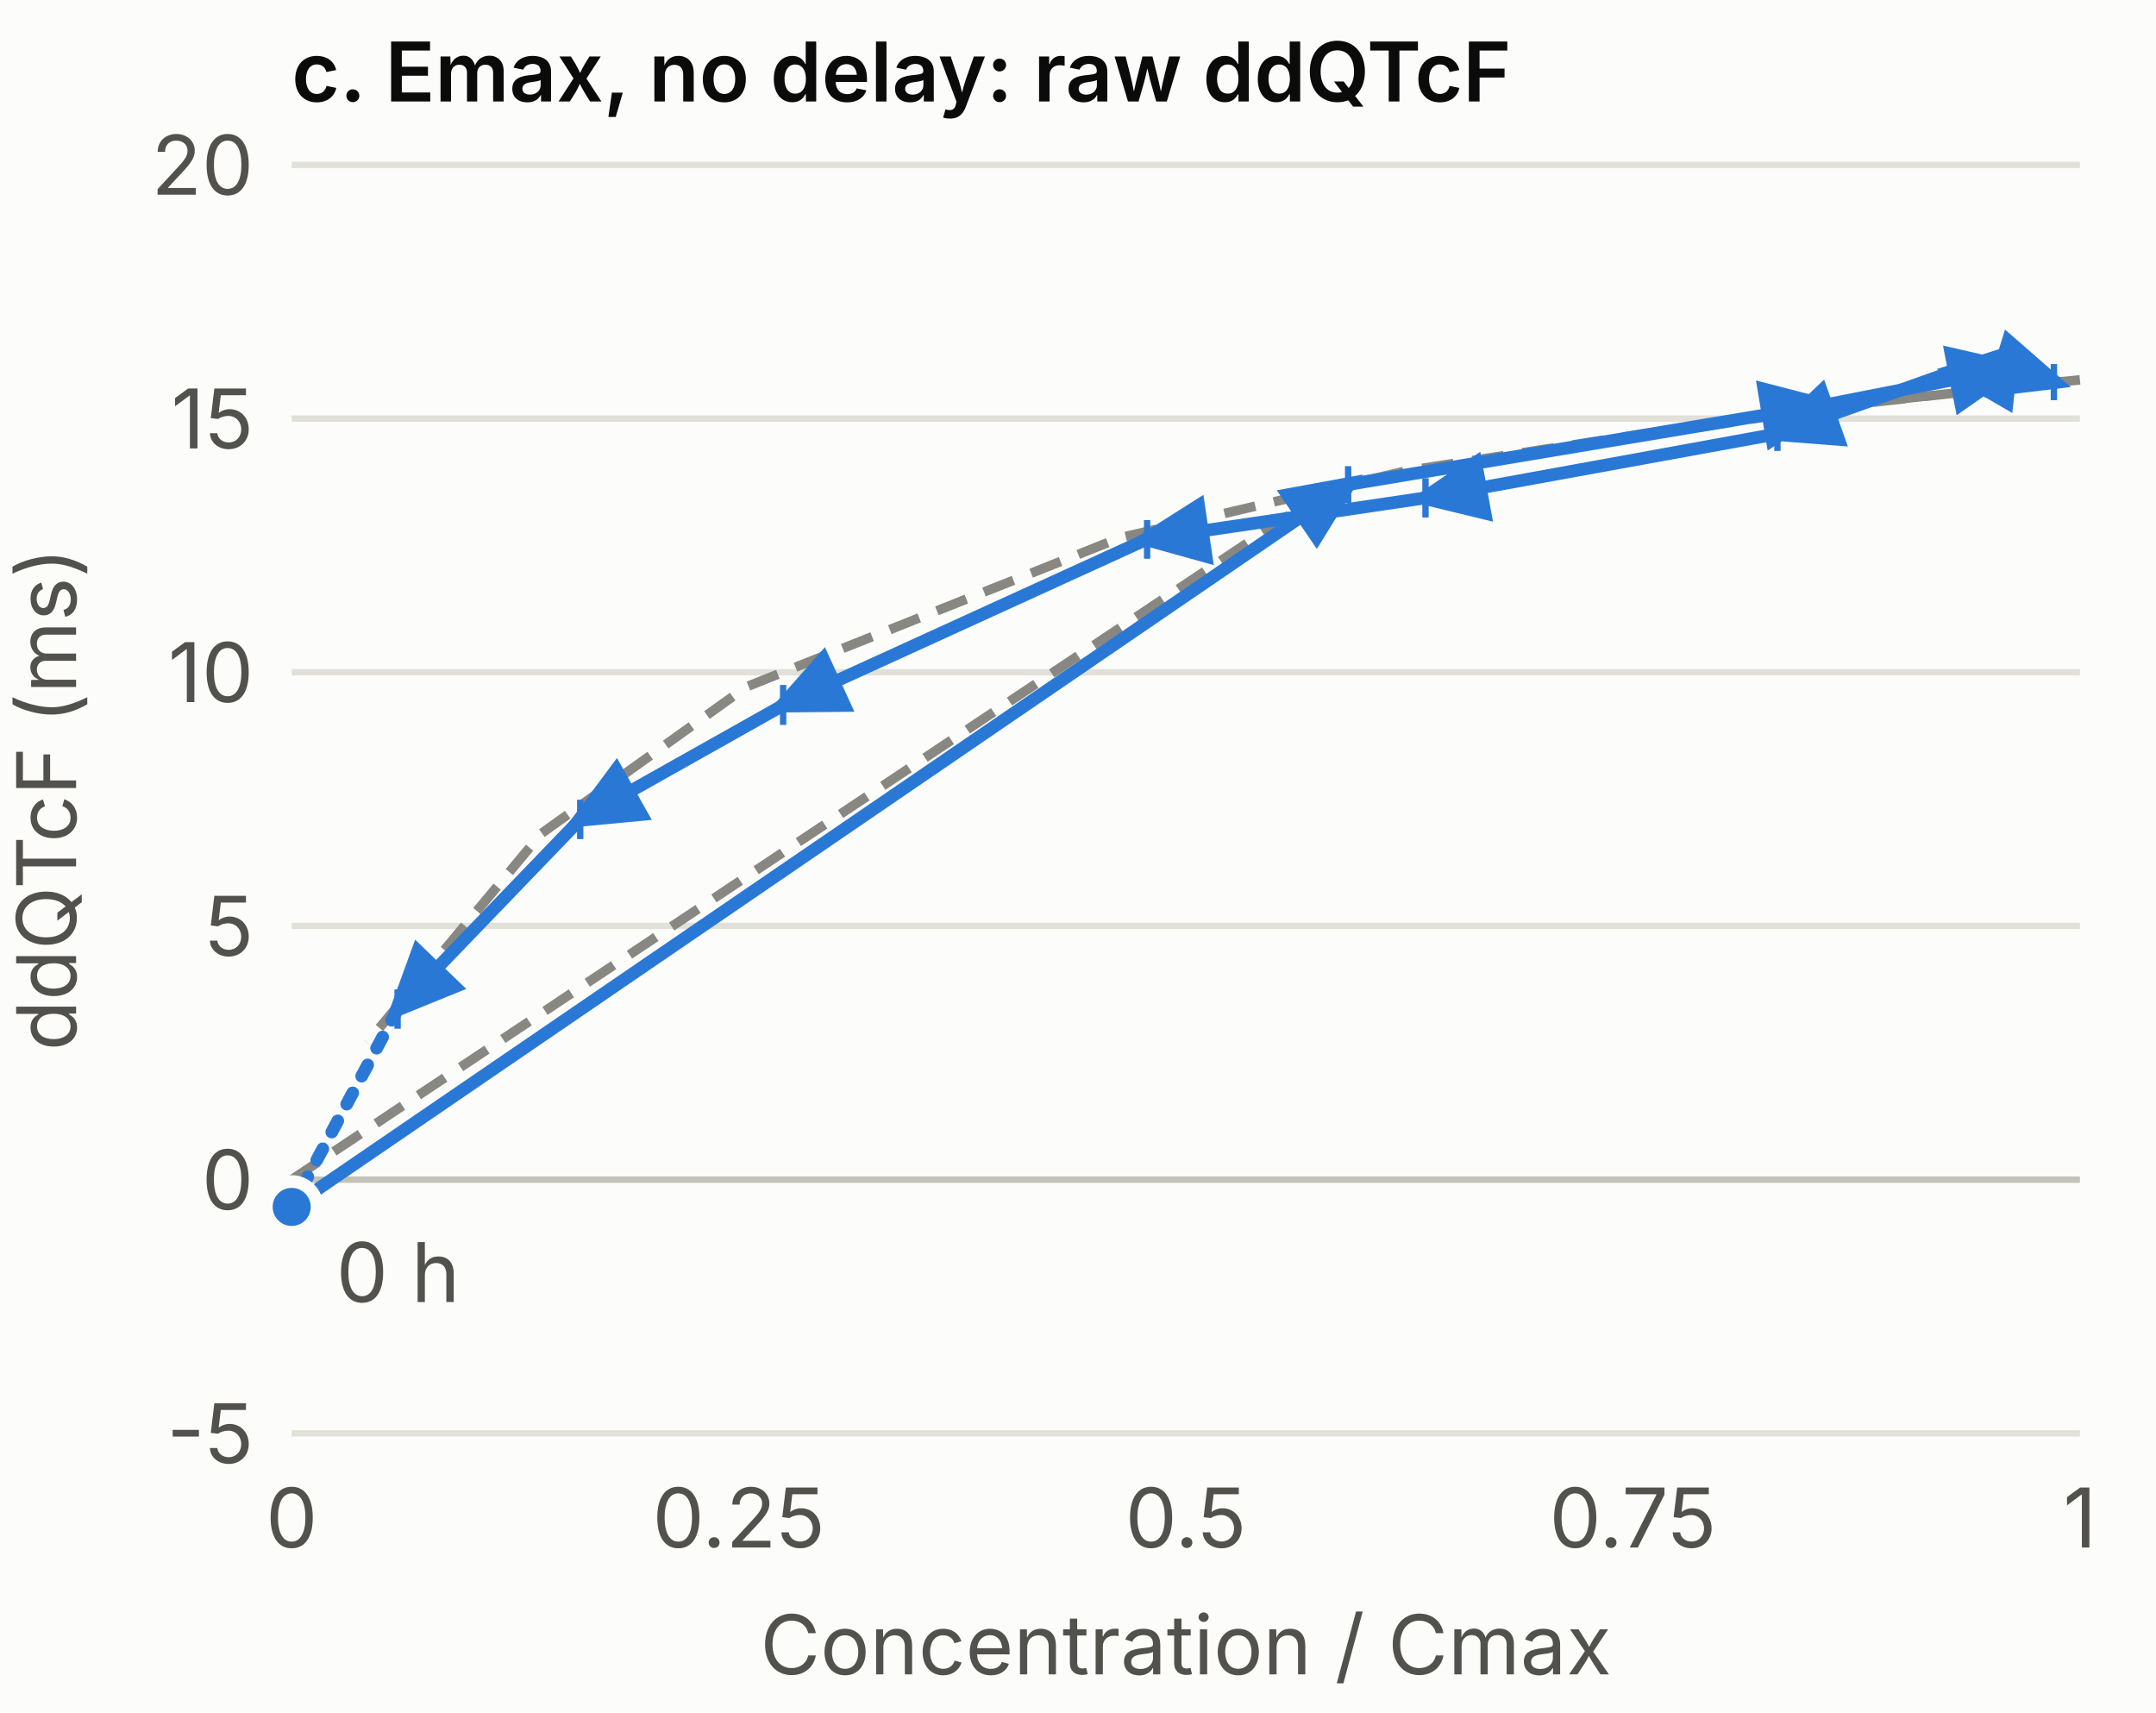
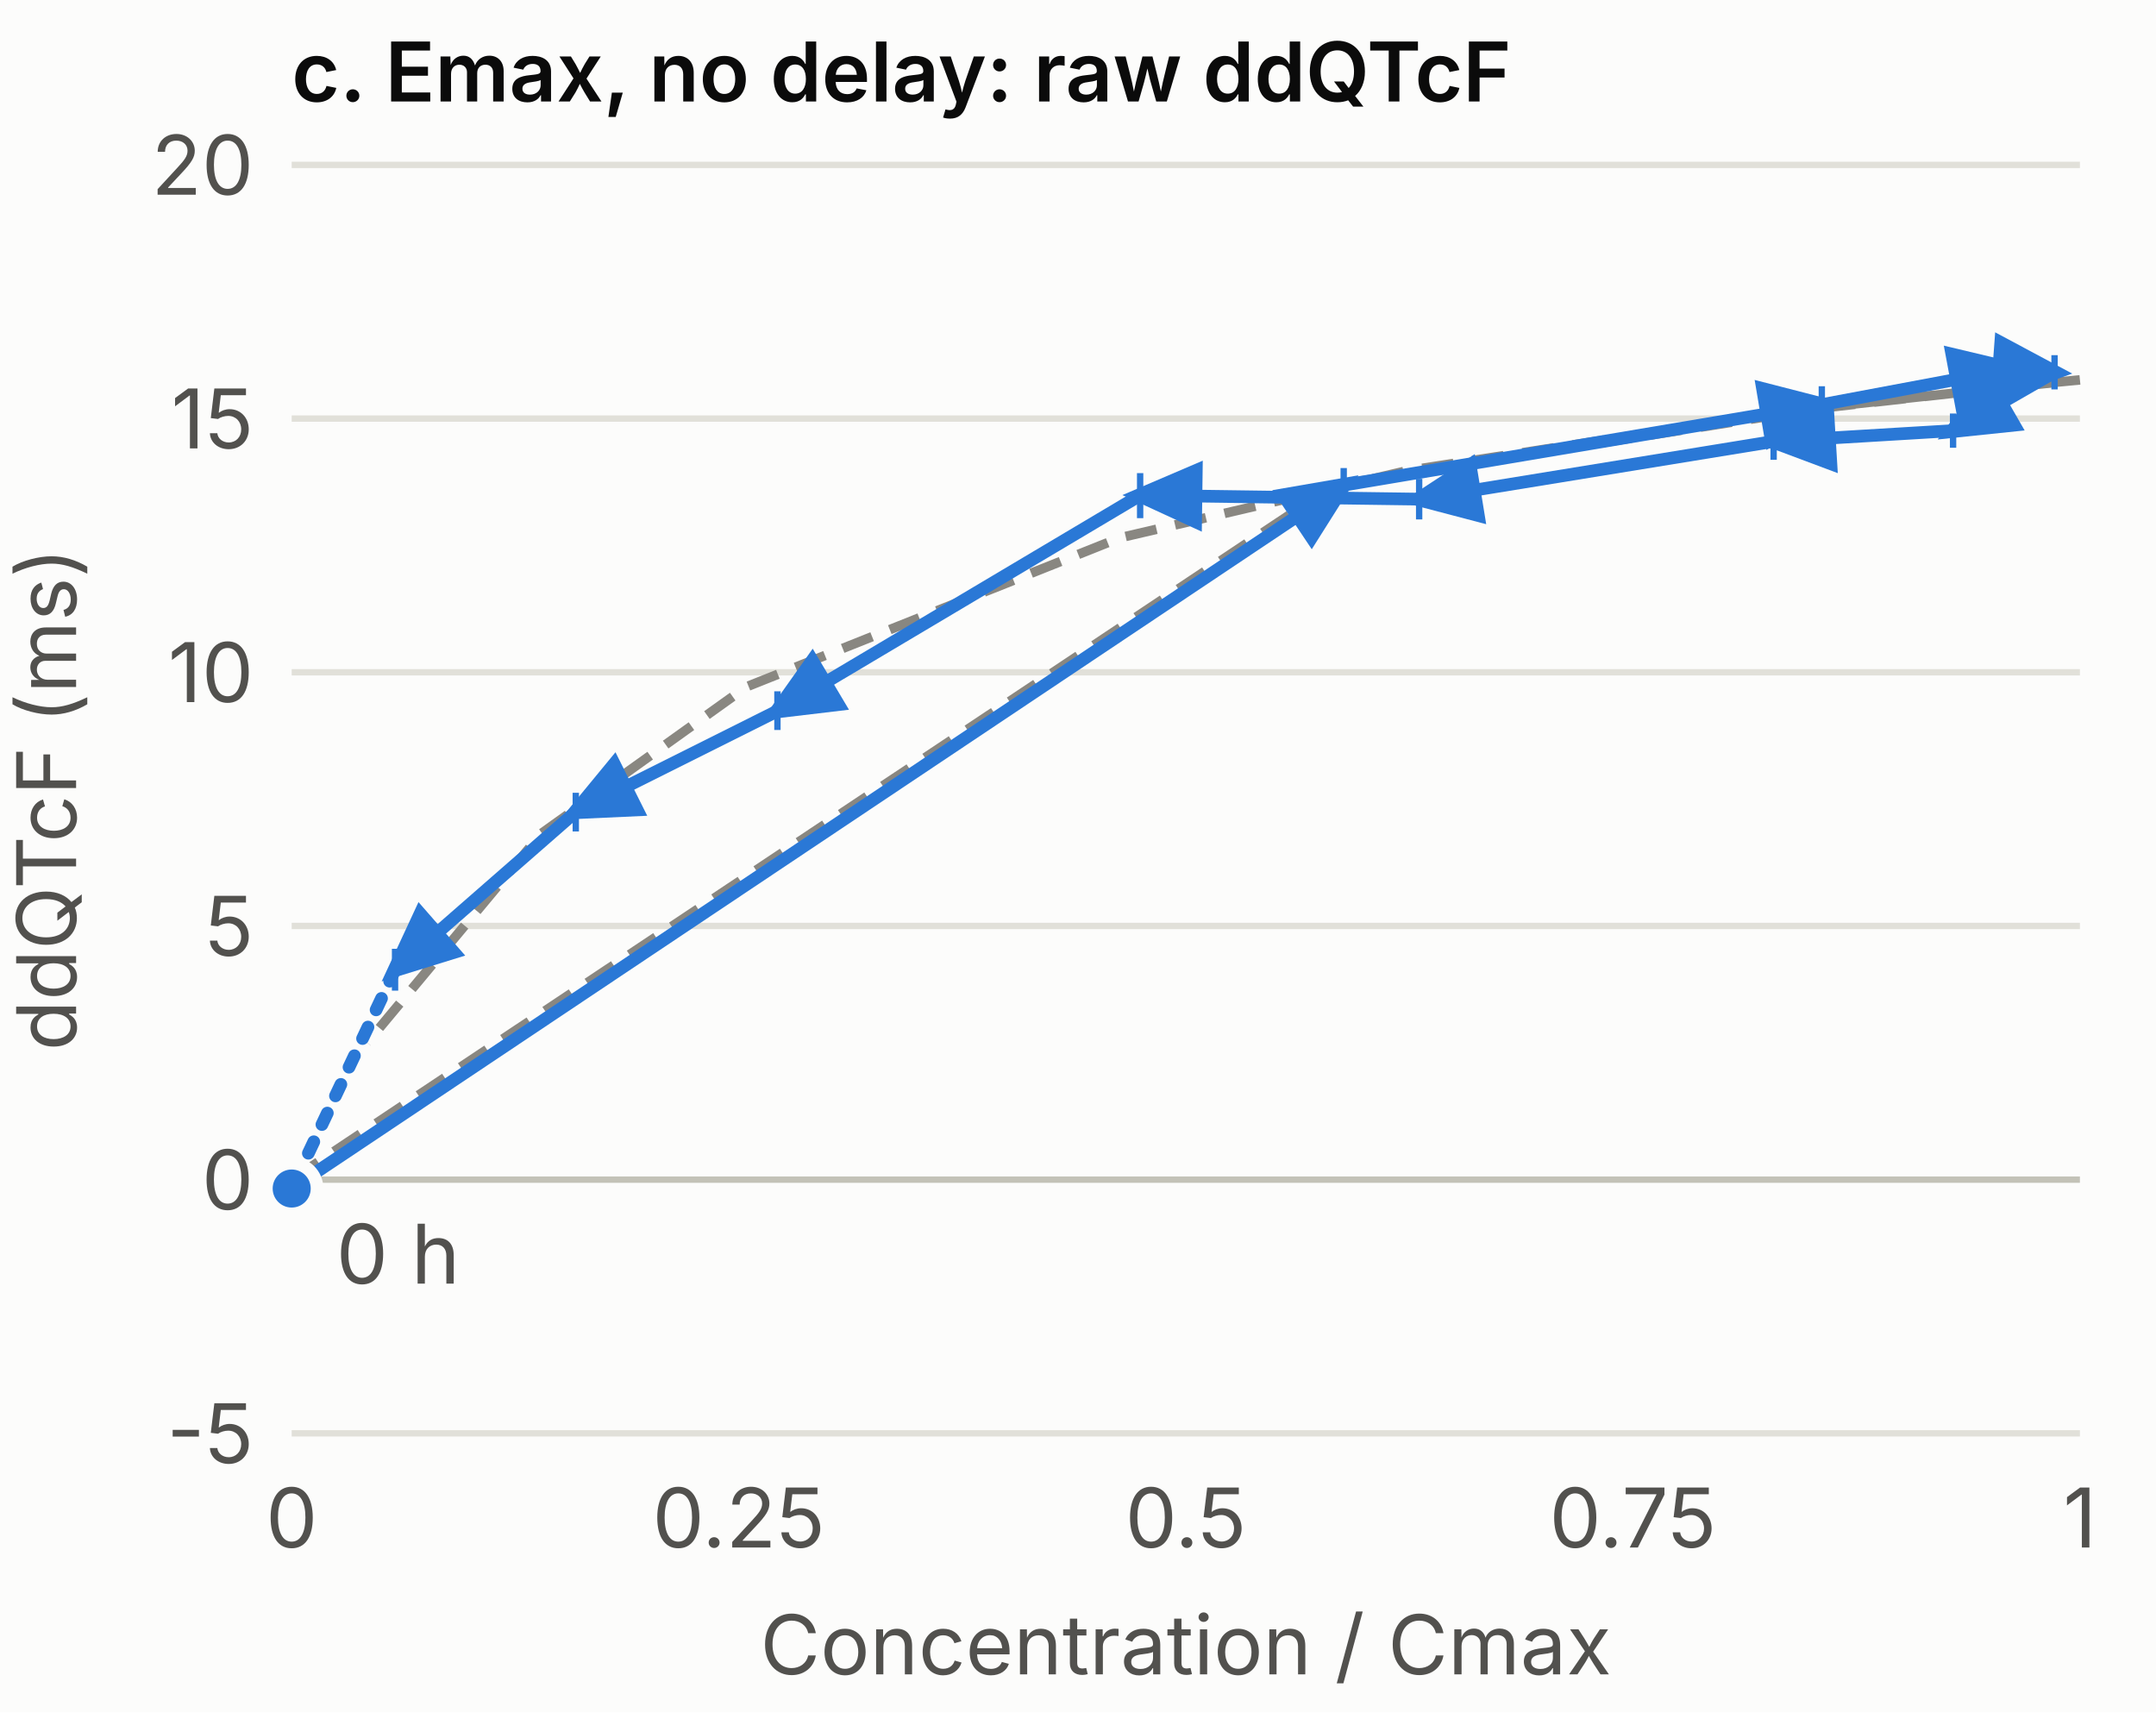
<svg xmlns="http://www.w3.org/2000/svg" viewBox="0 0 340 270" role="img" aria-labelledby="f2c-t f2c-d" class="chart">
  <style>.ax{stroke:#c3c2b7;stroke-width:1}.gr{stroke:#e1e0d9;stroke-width:1}.ref{stroke:#898781;stroke-width:1;stroke-dasharray:4 3}.tx{fill:#52514e;font:13px system-ui,-apple-system,'Segoe UI',sans-serif}.tt{fill:#0b0b0b;font:600 13px system-ui,-apple-system,'Segoe UI',sans-serif}.bg{fill:#fcfcfb}.s1{stroke:#2a78d6}.s2{stroke:#eb6834}.f1{fill:#2a78d6}.f2{fill:#eb6834}.ring{stroke:#fcfcfb;stroke-width:2}.ind{stroke:#898781}.find{fill:#898781}@media (prefers-color-scheme:dark){.ax{stroke:#383835}.gr{stroke:#2c2c2a}.tx{fill:#c3c2b7}.tt{fill:#f0efec}.bg{fill:#1a1a19}.s1{stroke:#3987e5}.s2{stroke:#d95926}.f1{fill:#3987e5}.f2{fill:#d95926}.ring{stroke:#1a1a19}}</style>
  <rect class="bg" width="340" height="270" />
  <defs>
    <marker id="f2c-a" viewBox="0 0 10 10" refX="7" refY="5" markerWidth="7" markerHeight="7" orient="auto-start-reverse">
      <path class="f1" d="M0,1 L9,5 L0,9 z" />
    </marker>
  </defs>
  <text class="tt" x="46.0" y="16">c. Emax, no delay: raw ddQTcF</text>
  <line class="gr" x1="46.0" x2="328.0" y1="226.0" y2="226.0" />
  <text class="tx" x="40.0" y="226.0" text-anchor="end" dominant-baseline="middle">-5</text>
  <line class="ax" x1="46.0" x2="328.0" y1="186.0" y2="186.0" />
  <text class="tx" x="40.0" y="186.0" text-anchor="end" dominant-baseline="middle">0</text>
  <line class="gr" x1="46.0" x2="328.0" y1="146.0" y2="146.0" />
  <text class="tx" x="40.0" y="146.0" text-anchor="end" dominant-baseline="middle">5</text>
  <line class="gr" x1="46.0" x2="328.0" y1="106.0" y2="106.0" />
  <text class="tx" x="40.0" y="106.0" text-anchor="end" dominant-baseline="middle">10</text>
  <line class="gr" x1="46.0" x2="328.0" y1="66.0" y2="66.0" />
  <text class="tx" x="40.0" y="66.0" text-anchor="end" dominant-baseline="middle">15</text>
  <line class="gr" x1="46.0" x2="328.0" y1="26.0" y2="26.0" />
  <text class="tx" x="40.0" y="26.0" text-anchor="end" dominant-baseline="middle">20</text>
  <text class="tx" x="46.0" y="244.0" text-anchor="middle">0</text>
  <text class="tx" x="116.5" y="244.0" text-anchor="middle">0.25</text>
  <text class="tx" x="187.0" y="244.0" text-anchor="middle">0.5</text>
  <text class="tx" x="257.5" y="244.0" text-anchor="middle">0.75</text>
  <text class="tx" x="328.0" y="244.0" text-anchor="middle">1</text>
  <text class="tx" x="187.0" y="264.0" text-anchor="middle">Concentration / Cmax</text>
  <text class="tx" transform="translate(12 126.0) rotate(-90)" text-anchor="middle">ddQTcF (ms)</text>
  <polyline class="ind" fill="none" stroke-width="1.5" stroke-dasharray="5 3" points="46.0,186.0 210.4,76.5 288.7,64.1 320.7,60.6 328.0,59.9 310.7,61.7 280.5,65.1 222.0,74.2 176.6,84.8 117.7,108.3 85.4,131.4 57.9,164.4" />
-   <line class="s1" stroke-width="1" x1="46.0" x2="46.0" y1="193.3" y2="187.4" />
-   <line class="s1" stroke-width="1" x1="212.6" x2="212.6" y1="79.3" y2="73.5" />
-   <line class="s1" stroke-width="1" x1="287.5" x2="287.5" y1="66.6" y2="61.3" />
-   <line class="s1" stroke-width="1" x1="317.1" x2="317.1" y1="61.4" y2="54.9" />
-   <line class="s1" stroke-width="1" x1="323.9" x2="323.9" y1="63.1" y2="57.4" />
-   <line class="s1" stroke-width="1" x1="308.2" x2="308.2" y1="61.4" y2="55.5" />
-   <line class="s1" stroke-width="1" x1="280.3" x2="280.3" y1="71.1" y2="65.8" />
-   <line class="s1" stroke-width="1" x1="224.8" x2="224.8" y1="81.6" y2="75.4" />
-   <line class="s1" stroke-width="1" x1="180.9" x2="180.9" y1="88.1" y2="82.0" />
-   <line class="s1" stroke-width="1" x1="123.5" x2="123.5" y1="114.3" y2="108.0" />
-   <line class="s1" stroke-width="1" x1="91.5" x2="91.5" y1="132.3" y2="126.1" />
-   <line class="s1" stroke-width="1" x1="62.7" x2="62.7" y1="162.2" y2="156.0" />
-   <line class="s1" stroke-width="2" stroke-linecap="round" marker-end="url(#f2c-a)" x1="46.0" y1="190.3" x2="212.6" y2="76.4" />
-   <line class="s1" stroke-width="2" stroke-linecap="round" marker-end="url(#f2c-a)" x1="212.6" y1="76.4" x2="287.5" y2="63.9" />
-   <line class="s1" stroke-width="2" stroke-linecap="round" marker-end="url(#f2c-a)" x1="287.5" y1="63.9" x2="317.1" y2="58.1" />
-   <line class="s1" stroke-width="2" stroke-linecap="round" marker-end="url(#f2c-a)" x1="317.1" y1="58.1" x2="323.9" y2="60.2" />
-   <line class="s1" stroke-width="2" stroke-linecap="round" marker-end="url(#f2c-a)" x1="323.9" y1="60.2" x2="308.2" y2="58.5" />
-   <line class="s1" stroke-width="2" stroke-linecap="round" marker-end="url(#f2c-a)" x1="308.2" y1="58.5" x2="280.3" y2="68.4" />
-   <line class="s1" stroke-width="2" stroke-linecap="round" marker-end="url(#f2c-a)" x1="280.3" y1="68.4" x2="224.8" y2="78.5" />
-   <line class="s1" stroke-width="2" stroke-linecap="round" marker-end="url(#f2c-a)" x1="224.8" y1="78.5" x2="180.9" y2="85.0" />
-   <line class="s1" stroke-width="2" stroke-linecap="round" marker-end="url(#f2c-a)" x1="180.9" y1="85.0" x2="123.5" y2="111.2" />
-   <line class="s1" stroke-width="2" stroke-linecap="round" marker-end="url(#f2c-a)" x1="123.5" y1="111.2" x2="91.5" y2="129.2" />
-   <line class="s1" stroke-width="2" stroke-linecap="round" marker-end="url(#f2c-a)" x1="91.5" y1="129.2" x2="62.7" y2="159.1" />
-   <line class="s1" stroke-width="2" stroke-linecap="round" stroke-dasharray="2 3" x1="62.7" y1="159.1" x2="46.0" y2="190.3" />
-   <circle class="f1 ring" cx="46.0" cy="190.3" r="4" />
-   <text class="tx" x="53.0" y="205.3">0 h</text>
+   <line class="s1" stroke-width="1" x1="46.0" x2="46.0" y1="190.1" y2="184.8" />
+   <line class="s1" stroke-width="1" x1="211.9" x2="211.9" y1="79.3" y2="73.8" />
+   <line class="s1" stroke-width="1" x1="287.3" x2="287.3" y1="66.7" y2="60.9" />
+   <line class="s1" stroke-width="1" x1="317.2" x2="317.2" y1="61.1" y2="55.3" />
+   <line class="s1" stroke-width="1" x1="324.0" x2="324.0" y1="61.4" y2="56.0" />
+   <line class="s1" stroke-width="1" x1="308.0" x2="308.0" y1="70.6" y2="65.2" />
+   <line class="s1" stroke-width="1" x1="279.7" x2="279.7" y1="72.5" y2="66.7" />
+   <line class="s1" stroke-width="1" x1="223.8" x2="223.8" y1="81.9" y2="75.5" />
+   <line class="s1" stroke-width="1" x1="179.8" x2="179.8" y1="81.7" y2="74.6" />
+   <line class="s1" stroke-width="1" x1="122.6" x2="122.6" y1="115.1" y2="109.0" />
+   <line class="s1" stroke-width="1" x1="90.8" x2="90.8" y1="131.1" y2="125.0" />
+   <line class="s1" stroke-width="1" x1="62.3" x2="62.3" y1="156.2" y2="149.6" />
+   <line class="s1" stroke-width="2" stroke-linecap="round" marker-end="url(#f2c-a)" x1="46.0" y1="187.4" x2="211.9" y2="76.5" />
+   <line class="s1" stroke-width="2" stroke-linecap="round" marker-end="url(#f2c-a)" x1="211.9" y1="76.5" x2="287.3" y2="63.8" />
+   <line class="s1" stroke-width="2" stroke-linecap="round" marker-end="url(#f2c-a)" x1="287.3" y1="63.8" x2="317.2" y2="58.2" />
+   <line class="s1" stroke-width="2" stroke-linecap="round" marker-end="url(#f2c-a)" x1="317.2" y1="58.2" x2="324.0" y2="58.7" />
+   <line class="s1" stroke-width="2" stroke-linecap="round" marker-end="url(#f2c-a)" x1="324.0" y1="58.7" x2="308.0" y2="67.9" />
+   <line class="s1" stroke-width="2" stroke-linecap="round" marker-end="url(#f2c-a)" x1="308.0" y1="67.9" x2="279.7" y2="69.6" />
+   <line class="s1" stroke-width="2" stroke-linecap="round" marker-end="url(#f2c-a)" x1="279.7" y1="69.6" x2="223.8" y2="78.7" />
+   <line class="s1" stroke-width="2" stroke-linecap="round" marker-end="url(#f2c-a)" x1="223.8" y1="78.7" x2="179.8" y2="78.1" />
+   <line class="s1" stroke-width="2" stroke-linecap="round" marker-end="url(#f2c-a)" x1="179.8" y1="78.1" x2="122.6" y2="112.1" />
+   <line class="s1" stroke-width="2" stroke-linecap="round" marker-end="url(#f2c-a)" x1="122.6" y1="112.1" x2="90.8" y2="128.0" />
+   <line class="s1" stroke-width="2" stroke-linecap="round" marker-end="url(#f2c-a)" x1="90.8" y1="128.0" x2="62.3" y2="152.9" />
+   <line class="s1" stroke-width="2" stroke-linecap="round" stroke-dasharray="2 3" x1="62.3" y1="152.9" x2="46.0" y2="187.4" />
+   <circle class="f1 ring" cx="46.0" cy="187.4" r="4" />
+   <text class="tx" x="53.0" y="202.4">0 h</text>
</svg>
